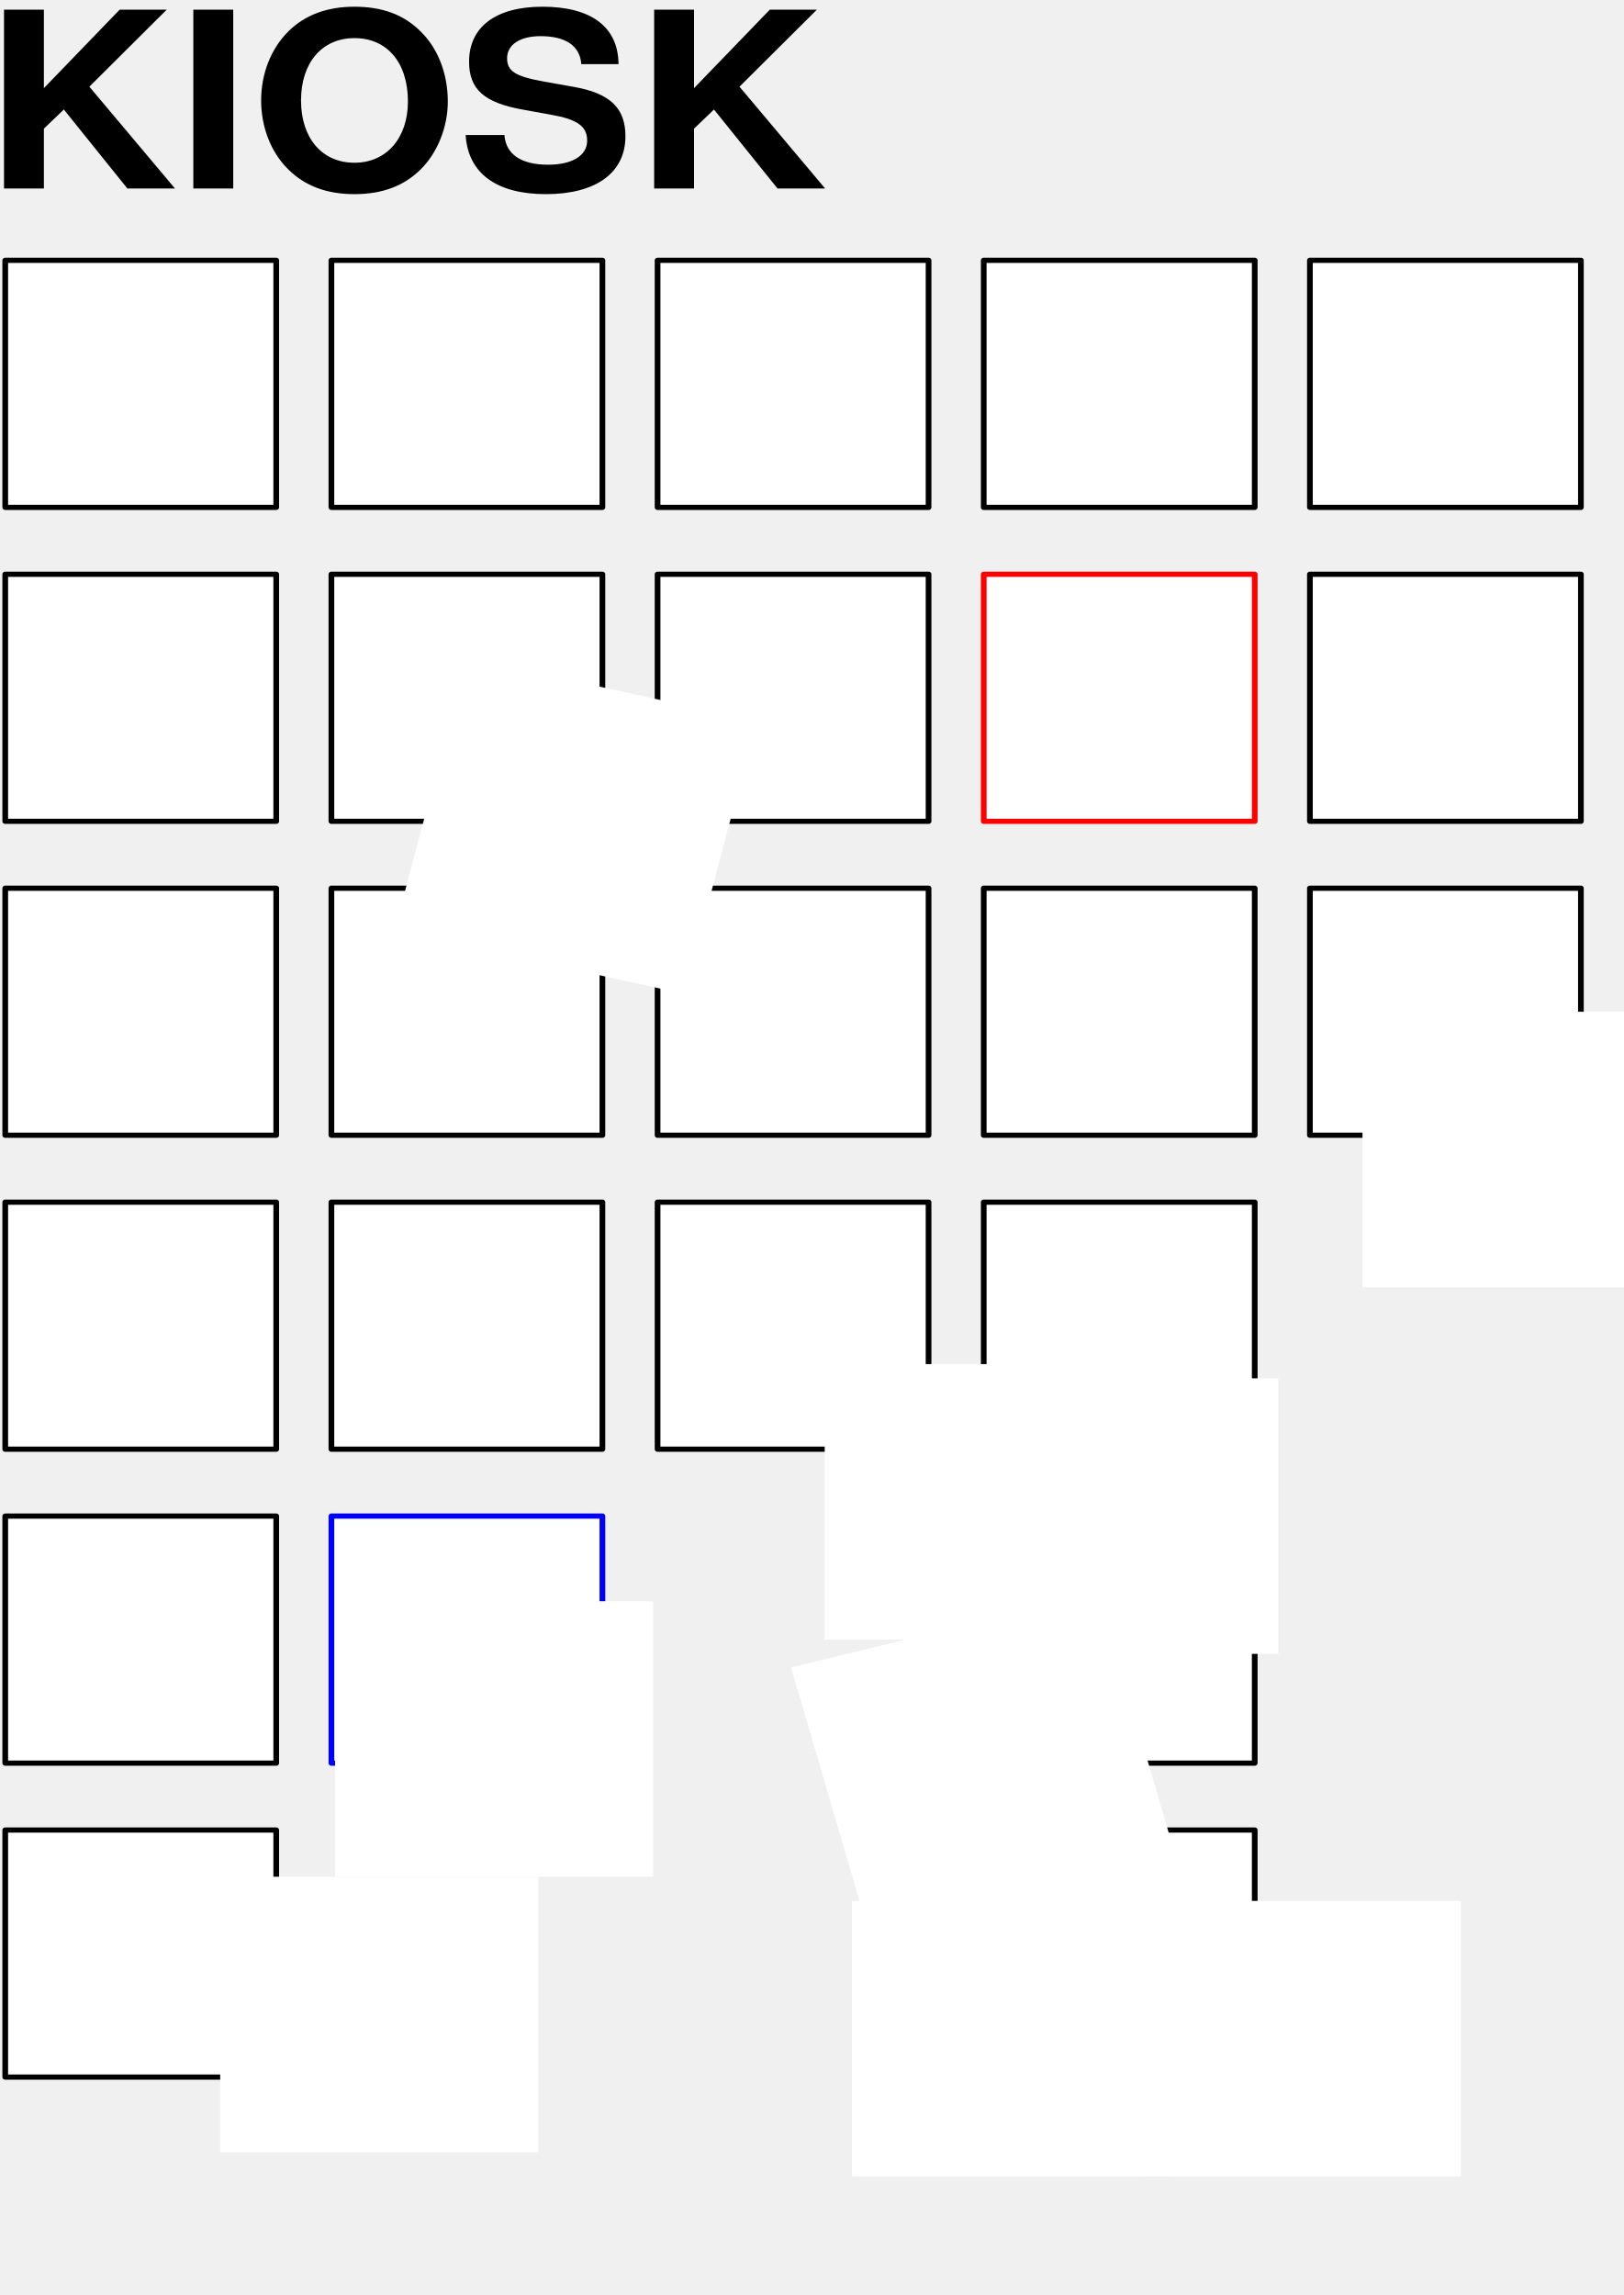
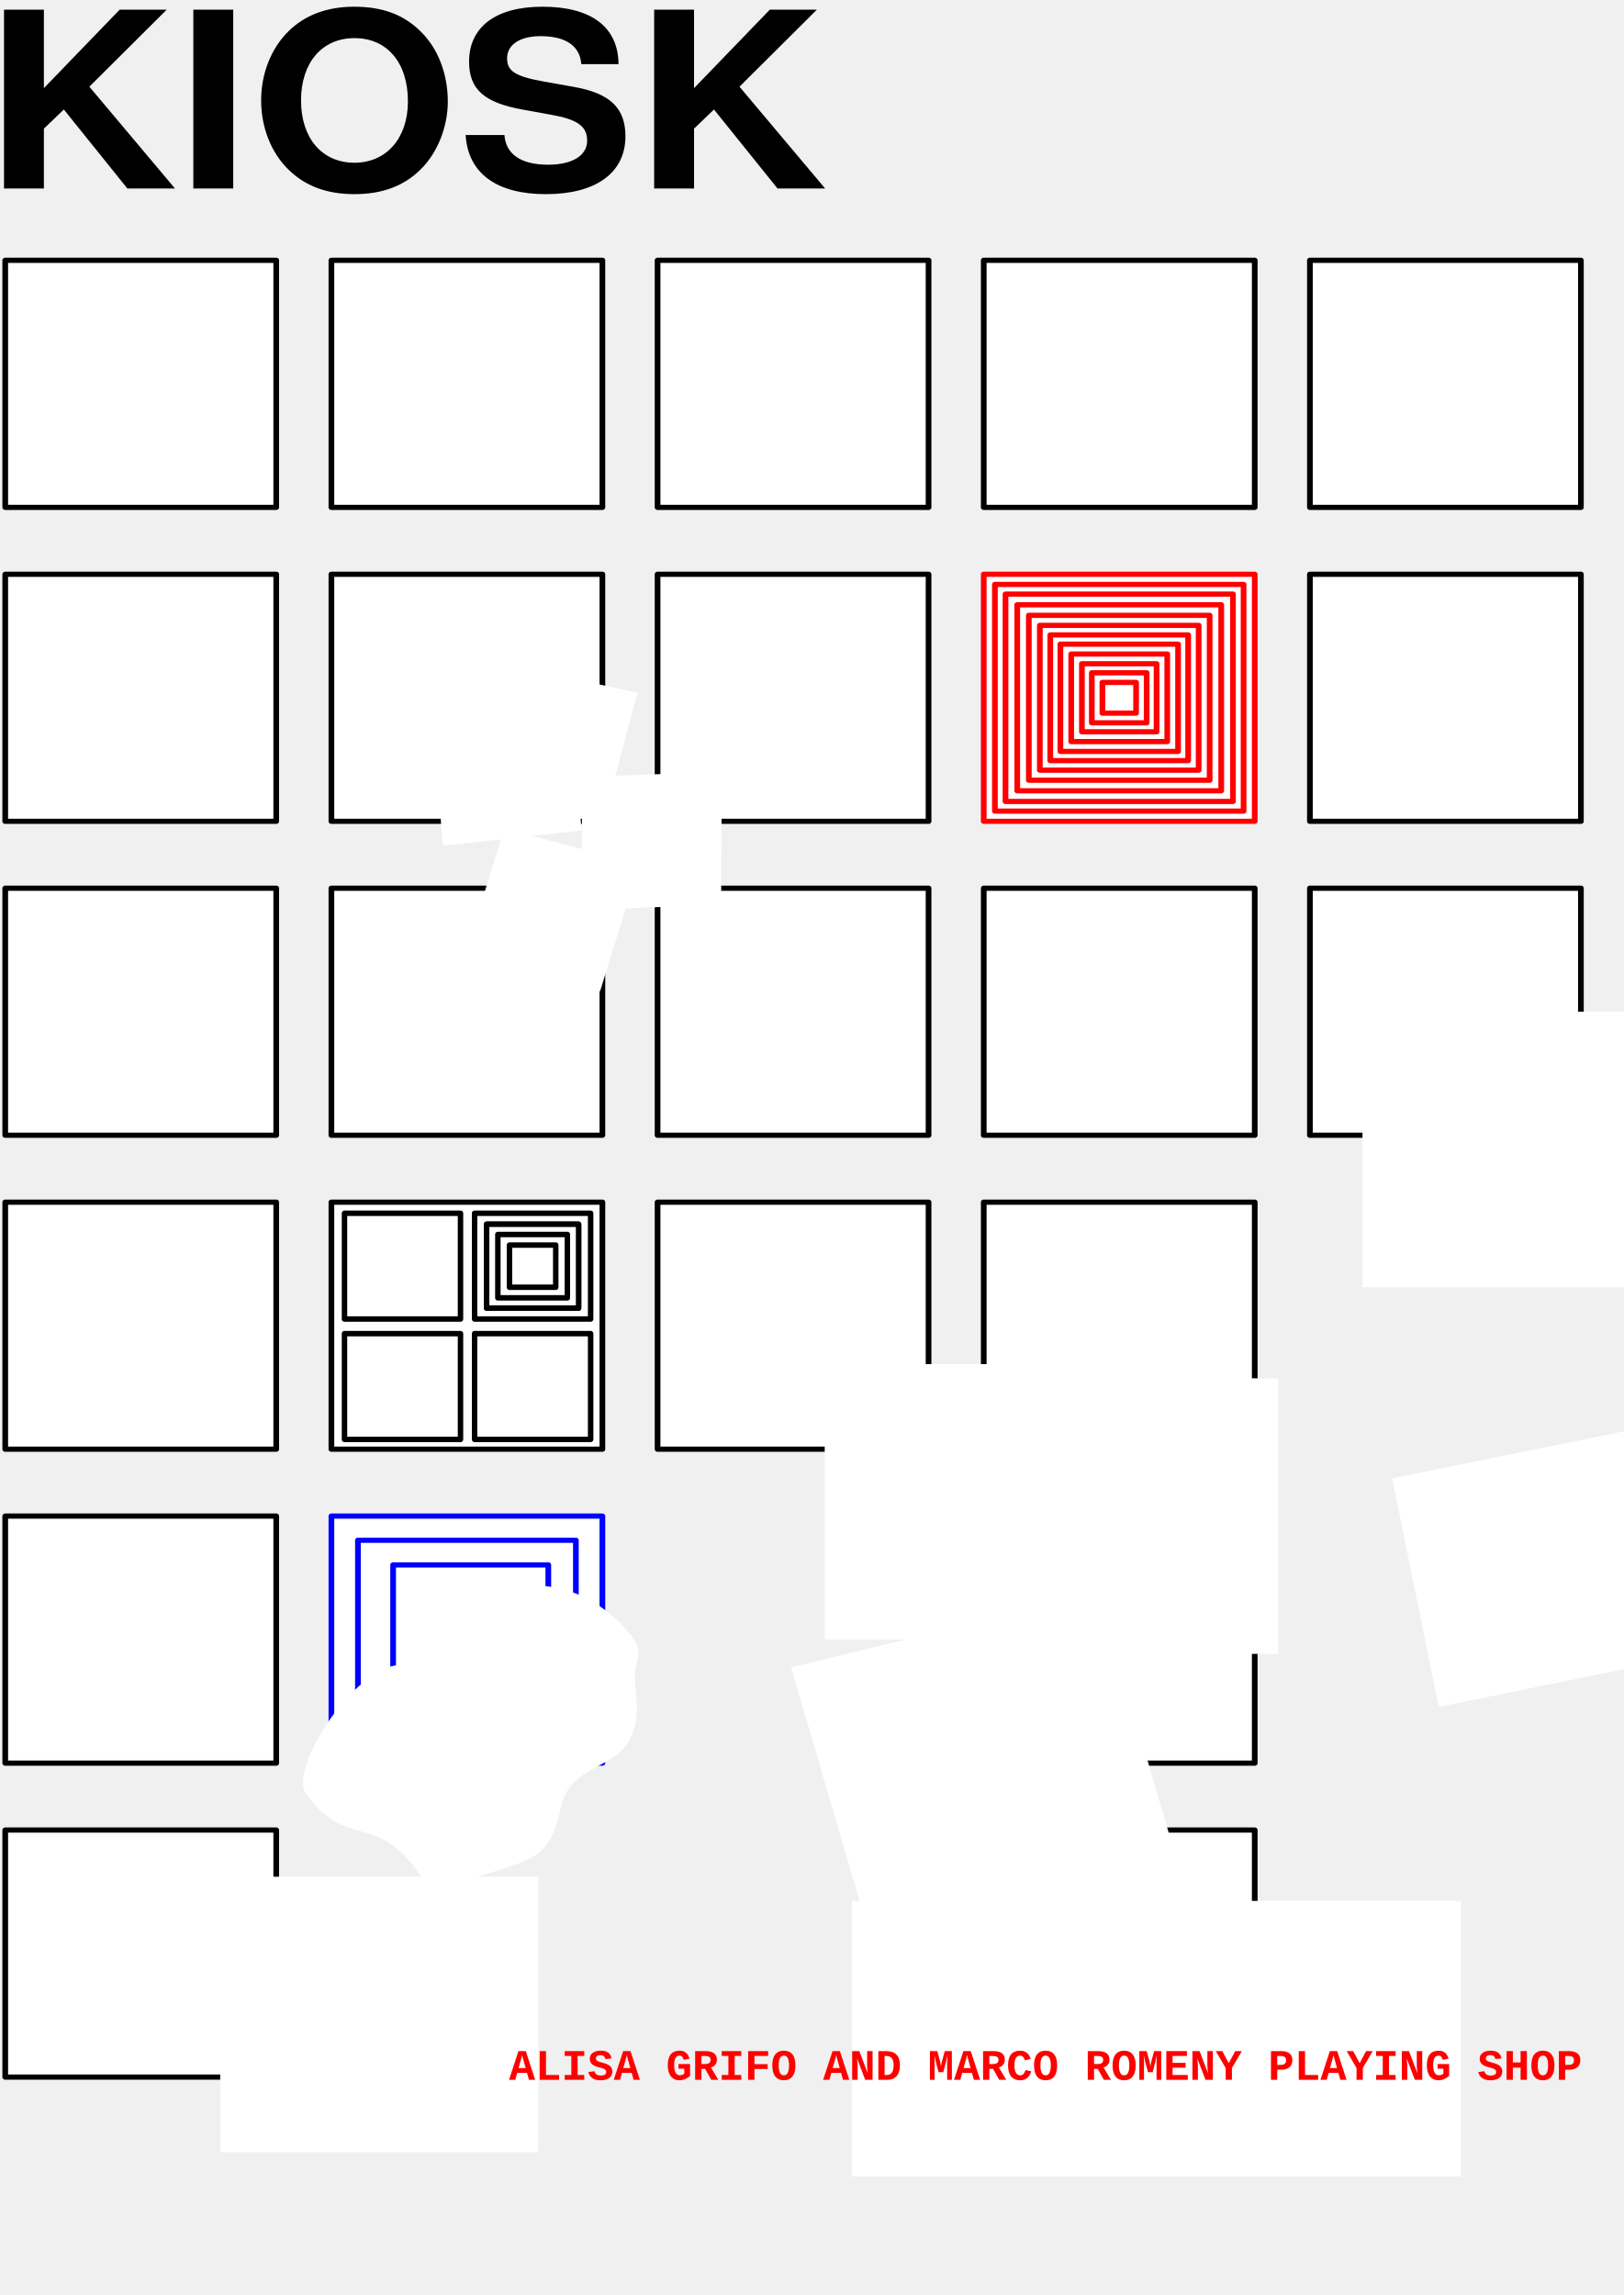
<svg xmlns="http://www.w3.org/2000/svg" width="100%" height="100%" viewBox="0 0 2481 3508" version="1.1" xml:space="preserve" style="fill-rule:evenodd;clip-rule:evenodd;stroke-linecap:round;stroke-linejoin:round;stroke-miterlimit:1.5;">
  <g transform="matrix(1.13777,0,0,1.04974,-304.297,-303.836)">
    <g transform="matrix(357.221,0,0,357.221,1377.72,563.917)">
        </g>
    <text x="246.399px" y="563.917px" style="font-family:'Helvetica-Bold', 'Helvetica';font-weight:700;font-size:357.221px;">KIOSK</text>
  </g>
  <g transform="matrix(1.40407,0,0,1.28003,-377.391,-510.418)">
    <g transform="matrix(1,0,0,1,-2.27374e-13,3.38249)">
      <rect x="274.482" y="706.224" width="295.006" height="295.006" style="fill:white;stroke:black;stroke-width:6.2px;" />
    </g>
    <g transform="matrix(1,0,0,1,355.07,3.38249)">
      <rect x="274.482" y="706.224" width="295.006" height="295.006" style="fill:white;stroke:black;stroke-width:6.2px;" />
    </g>
    <g transform="matrix(1,0,0,1,710.14,3.38249)">
      <rect x="274.482" y="706.224" width="295.006" height="295.006" style="fill:white;stroke:black;stroke-width:6.2px;" />
    </g>
    <g transform="matrix(1,0,0,1,1065.21,3.38249)">
      <rect x="274.482" y="706.224" width="295.006" height="295.006" style="fill:white;stroke:black;stroke-width:6.2px;" />
    </g>
    <g transform="matrix(1,0,0,1,1420.28,3.38249)">
      <rect x="274.482" y="706.224" width="295.006" height="295.006" style="fill:white;stroke:black;stroke-width:6.2px;" />
    </g>
    <g transform="matrix(1,0,0,1,-2.27374e-13,378.28)">
      <rect x="274.482" y="706.224" width="295.006" height="295.006" style="fill:white;stroke:black;stroke-width:6.2px;" />
    </g>
    <g transform="matrix(1,0,0,1,355.07,378.28)">
      <rect x="274.482" y="706.224" width="295.006" height="295.006" style="fill:white;stroke:black;stroke-width:6.2px;" />
    </g>
    <g transform="matrix(1,0,0,1,710.14,378.28)">
      <rect x="274.482" y="706.224" width="295.006" height="295.006" style="fill:white;stroke:black;stroke-width:6.2px;" />
    </g>
    <g transform="matrix(1,0,0,1,1065.21,378.28)">
      <rect x="274.482" y="706.224" width="295.006" height="295.006" style="fill:white;stroke:rgb(255,0,0);stroke-width:6.2px;" />
+     </g>
+     <g transform="matrix(0.917685,0,0,0.917685,1099.95,448.555)">
+       <rect x="274.482" y="706.224" width="295.006" height="295.006" style="fill:white;stroke:rgb(255,0,0);stroke-width:6.76px;" />
+     </g>
+     <g transform="matrix(0.839386,0,0,0.839386,1132.99,515.401)">
+       <rect x="274.482" y="706.224" width="295.006" height="295.006" style="fill:white;stroke:rgb(255,0,0);stroke-width:7.39px;" />
+     </g>
+     <g transform="matrix(0.752848,0,0,0.752848,1169.5,589.281)">
+       <rect x="274.482" y="706.224" width="295.006" height="295.006" style="fill:white;stroke:rgb(255,0,0);stroke-width:8.24px;" />
+     </g>
+     <g transform="matrix(0.667306,0,0,0.667306,1205.6,662.31)">
+       <rect x="274.482" y="706.224" width="295.006" height="295.006" style="fill:white;stroke:rgb(255,0,0);stroke-width:9.3px;" />
+     </g>
+     <g transform="matrix(0.586061,0,0,0.586061,1239.89,731.671)">
+       <rect x="274.482" y="706.224" width="295.006" height="295.006" style="fill:white;stroke:rgb(255,0,0);stroke-width:10.58px;" />
+     </g>
+     <g transform="matrix(0.508857,0,0,0.508857,1272.46,797.582)">
+       <rect x="274.482" y="706.224" width="295.006" height="295.006" style="fill:white;stroke:rgb(255,0,0);stroke-width:12.19px;" />
+     </g>
+     <g transform="matrix(0.434253,0,0,0.434253,1303.95,861.274)">
+       <rect x="274.482" y="706.224" width="295.006" height="295.006" style="fill:white;stroke:rgb(255,0,0);stroke-width:14.28px;" />
+     </g>
+     <g transform="matrix(0.354466,0,0,0.354466,1337.62,929.39)">
+       <rect x="274.482" y="706.224" width="295.006" height="295.006" style="fill:white;stroke:rgb(255,0,0);stroke-width:17.5px;" />
+     </g>
+     <g transform="matrix(0.275542,0,0,0.275542,1370.92,996.769)">
+       <rect x="274.482" y="706.224" width="295.006" height="295.006" style="fill:white;stroke:rgb(255,0,0);stroke-width:22.51px;" />
+     </g>
+     <g transform="matrix(0.202371,0,0,0.202371,1401.8,1059.24)">
+       <rect x="274.482" y="706.224" width="295.006" height="295.006" style="fill:white;stroke:rgb(255,0,0);stroke-width:30.65px;" />
+     </g>
+     <g transform="matrix(0.124392,0,0,0.124392,1434.7,1125.81)">
+       <rect x="274.482" y="706.224" width="295.006" height="295.006" style="fill:white;stroke:rgb(255,0,0);stroke-width:49.86px;" />
    </g>
    <g transform="matrix(1,0,0,1,1420.28,378.28)">
      <rect x="274.482" y="706.224" width="295.006" height="295.006" style="fill:white;stroke:black;stroke-width:6.2px;" />
    </g>
    <g transform="matrix(1,0,0,1,-2.27374e-13,753.178)">
      <rect x="274.482" y="706.224" width="295.006" height="295.006" style="fill:white;stroke:black;stroke-width:6.2px;" />
    </g>
    <g transform="matrix(1,0,0,1,355.07,753.178)">
      <rect x="274.482" y="706.224" width="295.006" height="295.006" style="fill:white;stroke:black;stroke-width:6.2px;" />
    </g>
    <g transform="matrix(1,0,0,1,710.14,753.178)">
      <rect x="274.482" y="706.224" width="295.006" height="295.006" style="fill:white;stroke:black;stroke-width:6.2px;" />
    </g>
    <g transform="matrix(1,0,0,1,1065.21,753.178)">
      <rect x="274.482" y="706.224" width="295.006" height="295.006" style="fill:white;stroke:black;stroke-width:6.2px;" />
    </g>
    <g transform="matrix(1,0,0,1,1420.28,753.178)">
      <rect x="274.482" y="706.224" width="295.006" height="295.006" style="fill:white;stroke:black;stroke-width:6.2px;" />
    </g>
    <g transform="matrix(1,0,0,1,-2.27374e-13,1128.08)">
      <rect x="274.482" y="706.224" width="295.006" height="295.006" style="fill:white;stroke:black;stroke-width:6.2px;" />
    </g>
    <g transform="matrix(1,0,0,1,355.07,1128.08)">
      <rect x="274.482" y="706.224" width="295.006" height="295.006" style="fill:white;stroke:black;stroke-width:6.2px;" />
    </g>
    <g transform="matrix(1,0,0,1,710.14,1128.08)">
      <rect x="274.482" y="706.224" width="295.006" height="295.006" style="fill:white;stroke:black;stroke-width:6.2px;" />
    </g>
    <g transform="matrix(1,0,0,1,1065.21,1128.08)">
      <rect x="274.482" y="706.224" width="295.006" height="295.006" style="fill:white;stroke:black;stroke-width:6.2px;" />
    </g>
    <g transform="matrix(1,0,0,1,-2.27374e-13,1502.97)">
      <rect x="274.482" y="706.224" width="295.006" height="295.006" style="fill:white;stroke:black;stroke-width:6.2px;" />
    </g>
    <g transform="matrix(1,0,0,1,355.07,1502.97)">
      <rect x="274.482" y="706.224" width="295.006" height="295.006" style="fill:white;stroke:rgb(0,0,255);stroke-width:6.2px;" />
    </g>
+     <g transform="matrix(0.804228,0,0,0.804228,437.683,1670.11)">
+       <rect x="274.482" y="706.224" width="295.006" height="295.006" style="fill:white;stroke:rgb(0,0,255);stroke-width:7.71px;" />
+     </g>
+     <g transform="matrix(0.572675,0,0,0.57474,539.548,1861.57)">
+       <rect x="274.482" y="706.224" width="295.006" height="295.006" style="fill:white;stroke:rgb(0,0,255);stroke-width:10.81px;" />
+     </g>
    <g transform="matrix(1,0,0,1,1065.21,1502.97)">
      <rect x="274.482" y="706.224" width="295.006" height="295.006" style="fill:white;stroke:black;stroke-width:6.2px;" />
    </g>
    <g transform="matrix(1,0,0,1,-2.27374e-13,1877.87)">
      <rect x="274.482" y="706.224" width="295.006" height="295.006" style="fill:white;stroke:black;stroke-width:6.2px;" />
    </g>
    <g transform="matrix(1,0,0,1,1065.21,1877.87)">
      <rect x="274.482" y="706.224" width="295.006" height="295.006" style="fill:white;stroke:black;stroke-width:6.2px;" />
    </g>
  </g>
-   <g transform="matrix(1.40407,0,0,1.28003,-461.68,-510.418)">
-     <rect x="1812.03" y="1606.9" width="289.009" height="329.016" style="fill:white;" />
+   <g>
+     <g transform="matrix(1.40407,0,0,1.28003,-461.68,-510.418)">
+       <rect x="1812.03" y="1606.9" width="289.009" height="329.016" style="fill:white;" />
+     </g>
+     <g transform="matrix(1.68211,0,0,1.28003,-1580.36,49.9607)">
+       <rect x="1812.03" y="1606.9" width="289.009" height="329.016" style="fill:white;" />
+     </g>
+     <g transform="matrix(1.68211,0,0,1.28003,-1787.47,28.1935)">
+       <rect x="1812.03" y="1606.9" width="289.009" height="329.016" style="fill:white;" />
+     </g>
+     <g transform="matrix(1.47281,-0.299523,0.215867,1.06146,-887.689,1096.88)">
+       <rect x="1812.03" y="1606.9" width="289.009" height="329.016" style="fill:white;" />
+     </g>
+     <g transform="matrix(1.68211,0,0,1.28003,-2711.48,811.764)">
+       <rect x="1812.03" y="1606.9" width="289.009" height="329.016" style="fill:white;" />
+     </g>
+     <g transform="matrix(1.62515,-0.395671,0.362273,1.23669,-2317.77,1278.49)">
+       <rect x="1812.03" y="1606.9" width="289.009" height="329.016" style="fill:white;" />
+     </g>
+     <g transform="matrix(0.721757,0.158874,-0.158116,0.597006,-288.094,-234.159)">
+       <rect x="1812.03" y="1606.9" width="289.009" height="329.016" style="fill:white;" />
+     </g>
+     <g transform="matrix(0.734489,-0.0818457,0.0424173,0.616131,-736.57,248.485)">
+       <rect x="1812.03" y="1606.9" width="289.009" height="329.016" style="fill:white;" />
+     </g>
+     <g transform="matrix(0.738538,-0.0271093,-0.00342634,0.61758,-442.883,244.34)">
+       <rect x="1812.03" y="1606.9" width="289.009" height="329.016" style="fill:white;" />
+     </g>
+     <g transform="matrix(0.714676,0.188181,-0.182336,0.59006,-231.337,-22.6183)">
+       <rect x="1812.03" y="1606.9" width="289.009" height="329.016" style="fill:white;" />
+     </g>
+     <g transform="matrix(1.68211,0,0,1.28003,-1301.32,848.727)">
+       <rect x="1812.03" y="1606.9" width="289.009" height="329.016" style="fill:white;" />
+     </g>
+     <g transform="matrix(1.68211,0,0,1.28003,-1745.73,848.727)">
+       <rect x="1812.03" y="1606.9" width="289.009" height="329.016" style="fill:white;" />
+     </g>
+     <g transform="matrix(-0.758278,0.651932,-0.651932,-0.758278,3109.22,4159.87)">
+       <path d="M999.841,2544.82C889.88,2505.12 871.448,2469.84 797.73,2526.9C725.375,2582.91 669.593,2471.05 590.57,2592.58C566.684,2629.31 544.739,2616.86 543.821,2660.98C543.492,2676.76 541.313,2781.5 639.797,2833.46C674.251,2851.64 800.96,2820.02 840.717,2852.68C894.41,2896.78 1074.45,2844.7 1078.62,2796.95C1087.62,2693.78 1016.13,2706.01 1026.7,2594.87C1030.55,2554.32 1017.94,2558.4 993.303,2525.48L986.17,2543.96" style="fill:white;" />
+     </g>
  </g>
-   <g transform="matrix(1.68211,0,0,1.28003,-1580.36,49.9607)">
-     <rect x="1812.03" y="1606.9" width="289.009" height="329.016" style="fill:white;" />
+   <g>
+     <g transform="matrix(0.856253,0,0,0.856253,92.8141,281.142)">
+       <rect x="506.543" y="1837.54" width="207.104" height="188.808" style="fill:white;stroke:black;stroke-width:9.73px;" />
+     </g>
+     <g transform="matrix(0.856253,0,0,0.856253,291.689,281.142)">
+       <rect x="506.543" y="1837.54" width="207.104" height="188.808" style="fill:white;stroke:black;stroke-width:9.73px;" />
+     </g>
+     <g transform="matrix(0.678645,0,0,0.678645,400.046,624.27)">
+       <rect x="506.543" y="1837.54" width="207.104" height="188.808" style="fill:white;stroke:black;stroke-width:12.28px;" />
+     </g>
+     <g transform="matrix(0.678645,0,0,0.678645,400.046,624.27)">
+       <rect x="506.543" y="1837.54" width="207.104" height="188.808" style="fill:white;stroke:black;stroke-width:12.28px;" />
+     </g>
+     <g transform="matrix(0.513041,0,0,0.513041,501.081,944.21)">
+       <rect x="506.543" y="1837.54" width="207.104" height="188.808" style="fill:white;stroke:black;stroke-width:16.24px;" />
+     </g>
+     <g transform="matrix(0.34144,0,0,0.34144,605.773,1275.73)">
+       <rect x="506.543" y="1837.54" width="207.104" height="188.808" style="fill:white;stroke:black;stroke-width:24.41px;" />
+     </g>
+     <g transform="matrix(0.856253,0,0,0.856253,291.689,465.091)">
+       <rect x="506.543" y="1837.54" width="207.104" height="188.808" style="fill:white;stroke:black;stroke-width:9.73px;" />
+     </g>
+     <g transform="matrix(0.856253,0,0,0.856253,92.8141,465.091)">
+       <rect x="506.543" y="1837.54" width="207.104" height="188.808" style="fill:white;stroke:black;stroke-width:9.73px;" />
+     </g>
  </g>
-   <g transform="matrix(1.68211,0,0,1.28003,-1787.47,28.1935)">
-     <rect x="1812.03" y="1606.9" width="289.009" height="329.016" style="fill:white;" />
-   </g>
-   <g transform="matrix(1.68211,0,0,1.28003,-2535.86,390.614)">
-     <rect x="1812.03" y="1606.9" width="289.009" height="329.016" style="fill:white;" />
-   </g>
-   <g transform="matrix(1.68211,0,0,1.28003,-2711.48,811.764)">
-     <rect x="1812.03" y="1606.9" width="289.009" height="329.016" style="fill:white;" />
-   </g>
-   <g transform="matrix(1.62515,-0.395671,0.362273,1.23669,-2317.77,1278.49)">
-     <rect x="1812.03" y="1606.9" width="289.009" height="329.016" style="fill:white;" />
-   </g>
-   <g transform="matrix(1.53163,0.337144,-0.335536,1.2669,-1522.53,-1641.78)">
-     <rect x="1812.03" y="1606.9" width="289.009" height="329.016" style="fill:white;" />
-   </g>
-   <g transform="matrix(1.68211,0,0,1.28003,-1301.32,848.727)">
-     <rect x="1812.03" y="1606.9" width="289.009" height="329.016" style="fill:white;" />
-   </g>
-   <g transform="matrix(1.68211,0,0,1.28003,-1745.73,848.727)">
-     <rect x="1812.03" y="1606.9" width="289.009" height="329.016" style="fill:white;" />
+   <g transform="matrix(1,0,0,1,-278.822,99.912)">
+     <g transform="matrix(66.6667,0,0,66.6667,2697.13,3079.23)">
+         </g>
+     <text x="1056.86px" y="3079.23px" style="font-family:'CourierNewPS-BoldMT', 'Courier New', monospace;font-weight:700;font-size:66.667px;fill:rgb(255,0,0);">ALISA GRIFO AND MARCO ROMENY PLAYING SHOP</text>
  </g>
</svg>
